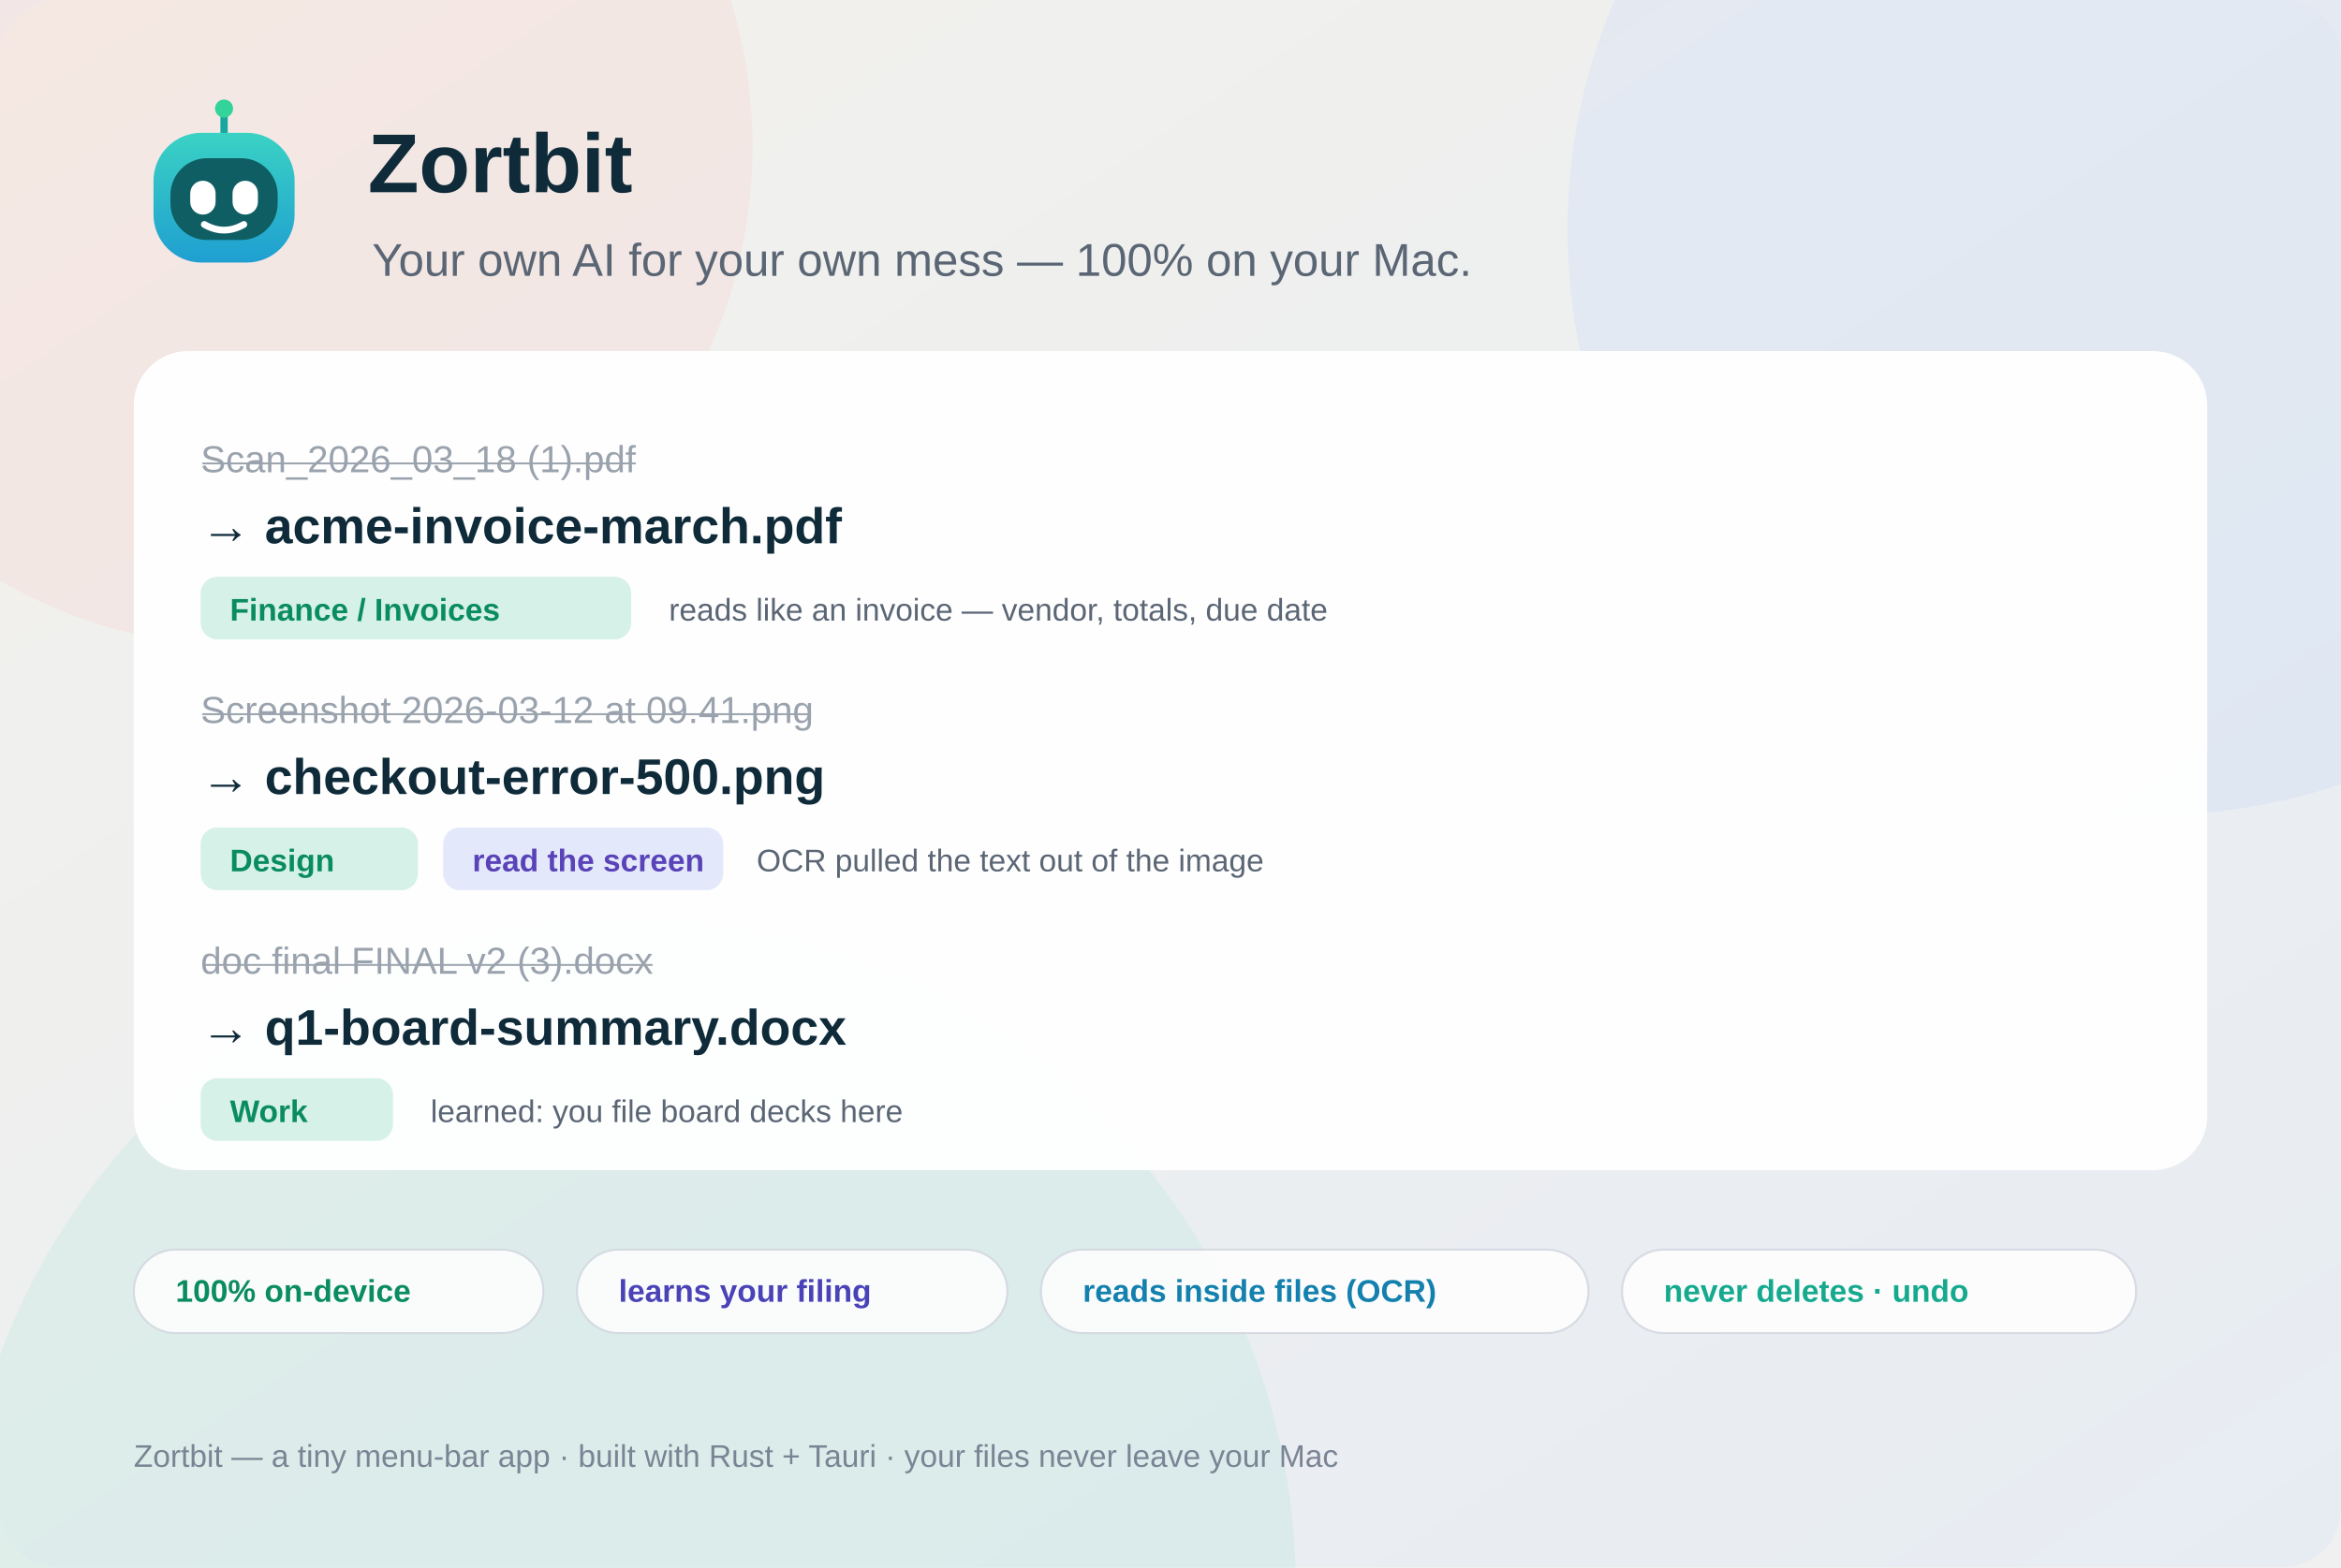
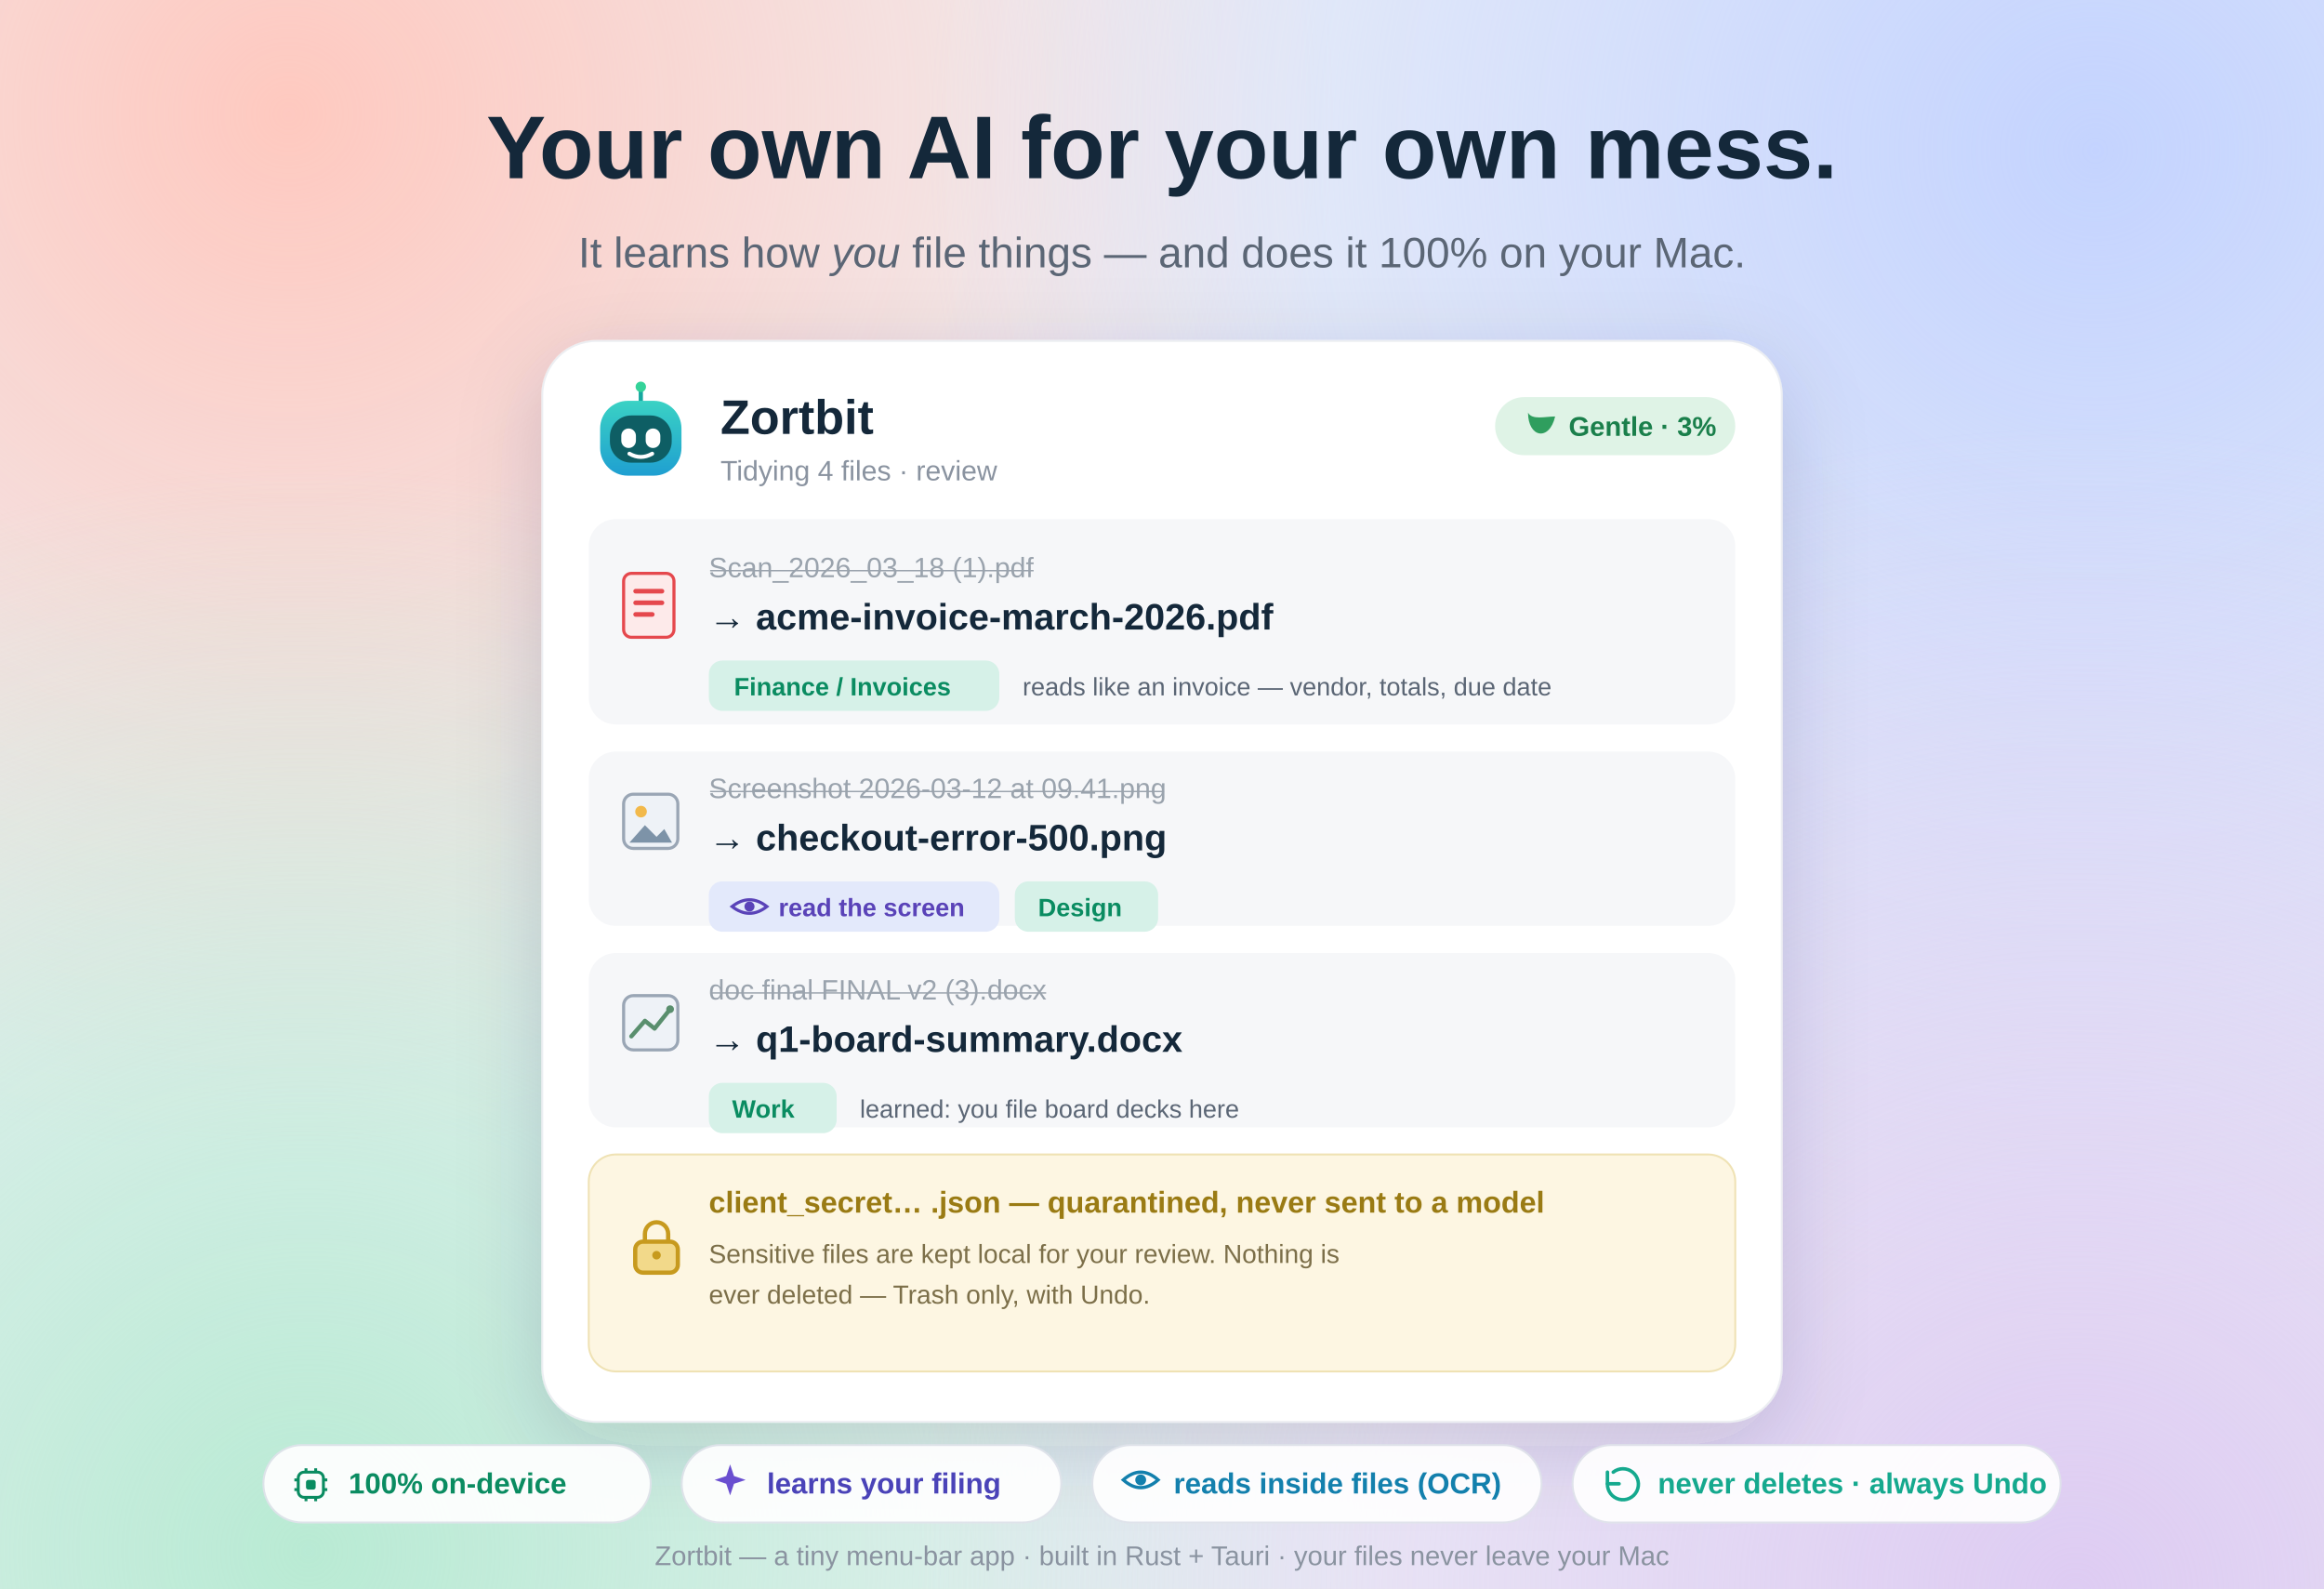
- <svg xmlns="http://www.w3.org/2000/svg" viewBox="0 0 1120 750" font-family="-apple-system, BlinkMacSystemFont, 'Helvetica Neue', Arial, sans-serif">
+ <svg xmlns="http://www.w3.org/2000/svg" viewBox="0 0 1200 820" font-family="-apple-system, BlinkMacSystemFont, 'Helvetica Neue', Arial, sans-serif">
  <defs>
-     <linearGradient id="bg" x1="0" y1="0" x2="1" y2="1">
-       <stop offset="0" stop-color="#f3f1ec" />
-       <stop offset="1" stop-color="#e7ecf3" />
-     </linearGradient>
    <linearGradient id="otto" x1="0" y1="0" x2="0" y2="1">
      <stop offset="0" stop-color="#3ad2c4" />
      <stop offset="1" stop-color="#1f9fd1" />
    </linearGradient>
+     <radialGradient id="b1" cx="50%" cy="50%" r="50%">
+       <stop offset="0" stop-color="#ffc7bd" stop-opacity="0.95" />
+       <stop offset="1" stop-color="#ffc7bd" stop-opacity="0" />
+     </radialGradient>
+     <radialGradient id="b2" cx="50%" cy="50%" r="50%">
+       <stop offset="0" stop-color="#c2d2ff" stop-opacity="0.95" />
+       <stop offset="1" stop-color="#c2d2ff" stop-opacity="0" />
+     </radialGradient>
+     <radialGradient id="b3" cx="50%" cy="50%" r="50%">
+       <stop offset="0" stop-color="#b6ead2" stop-opacity="0.95" />
+       <stop offset="1" stop-color="#b6ead2" stop-opacity="0" />
+     </radialGradient>
+     <radialGradient id="b4" cx="50%" cy="50%" r="50%">
+       <stop offset="0" stop-color="#dcc8f2" stop-opacity="0.9" />
+       <stop offset="1" stop-color="#dcc8f2" stop-opacity="0" />
+     </radialGradient>
+     <filter id="soft" x="-30%" y="-30%" width="160%" height="160%">
+       <feDropShadow dx="0" dy="12" stdDeviation="22" flood-color="#243049" flood-opacity="0.16" />
+     </filter>
  </defs>
-   <rect x="0" y="0" width="1120" height="750" rx="28" fill="url(#bg)" />
-   <circle cx="120" cy="70" r="240" fill="#ffb7b2" opacity="0.16" />
-   <circle cx="1030" cy="110" r="280" fill="#a7c4ff" opacity="0.16" />
-   <circle cx="300" cy="760" r="320" fill="#97e4cd" opacity="0.18" />
-   <g transform="translate(64,46) scale(1.35)">
+   <rect x="0" y="0" width="1200" height="820" fill="#eef1f6" />
+   <circle cx="150" cy="60" r="540" fill="url(#b1)" />
+   <circle cx="1080" cy="80" r="600" fill="url(#b2)" />
+   <circle cx="160" cy="800" r="560" fill="url(#b3)" />
+   <circle cx="1070" cy="820" r="600" fill="url(#b4)" />
+   <text x="600" y="92" text-anchor="middle" font-size="46" font-weight="700" fill="#14283a">Your own AI for your own mess.</text>
+   <text x="600" y="138" text-anchor="middle" font-size="22" fill="#5b6675">It learns how <tspan font-style="italic">you</tspan> file things — and does it 100% on your Mac.</text>
+   <rect x="280" y="176" width="640" height="558" rx="28" fill="#ffffff" stroke="#eceef2" stroke-width="1" filter="url(#soft)" />
+   <g transform="translate(304,196) scale(0.84)">
    <line x1="32" y1="13" x2="32" y2="6" stroke="#16a89f" stroke-width="2.6" stroke-linecap="round" />
    <circle cx="32" cy="4.4" r="3.2" fill="#34d399" />
    <rect x="7" y="13" width="50" height="46" rx="17" fill="url(#otto)" />
    <rect x="13" y="22" width="38" height="29" rx="13" fill="#0e5e64" />
    <rect x="20" y="30" width="9" height="12" rx="4.5" fill="#fff" />
    <rect x="35" y="30" width="9" height="12" rx="4.5" fill="#fff" />
    <path d="M25 45.5 Q32 49.5 39 45.5" fill="none" stroke="#fff" stroke-width="2.4" stroke-linecap="round" />
  </g>
-   <text x="176" y="92" font-size="40" font-weight="600" fill="#0f2b3a">Zortbit</text>
-   <text x="178" y="132" font-size="22" fill="#5b6675">Your own AI for your own mess — 100% on your Mac.</text>
-   <rect x="64" y="168" width="992" height="392" rx="26" fill="#ffffff" opacity="0.95" />
-   <text x="96" y="226" font-size="18" fill="#9aa3ad" text-decoration="line-through">Scan_2026_03_18 (1).pdf</text>
-   <text x="96" y="260" font-size="24" font-weight="600" fill="#0f2b3a">→  acme-invoice-march.pdf</text>
-   <rect x="96" y="276" width="206" height="30" rx="8" fill="#d6f1e8" />
-   <text x="110" y="297" font-size="15" font-weight="600" fill="#0a8c61">Finance / Invoices</text>
-   <text x="320" y="297" font-size="15" fill="#5b6675">reads like an invoice — vendor, totals, due date</text>
-   <text x="96" y="346" font-size="18" fill="#9aa3ad" text-decoration="line-through">Screenshot 2026-03-12 at 09.41.png</text>
-   <text x="96" y="380" font-size="24" font-weight="600" fill="#0f2b3a">→  checkout-error-500.png</text>
-   <rect x="96" y="396" width="104" height="30" rx="8" fill="#d6f1e8" />
-   <text x="110" y="417" font-size="15" font-weight="600" fill="#0a8c61">Design</text>
-   <rect x="212" y="396" width="134" height="30" rx="8" fill="#e3e9fb" />
-   <text x="226" y="417" font-size="15" font-weight="600" fill="#5a43b8">read the screen</text>
-   <text x="362" y="417" font-size="15" fill="#5b6675">OCR pulled the text out of the image</text>
-   <text x="96" y="466" font-size="18" fill="#9aa3ad" text-decoration="line-through">doc final FINAL v2 (3).docx</text>
-   <text x="96" y="500" font-size="24" font-weight="600" fill="#0f2b3a">→  q1-board-summary.docx</text>
-   <rect x="96" y="516" width="92" height="30" rx="8" fill="#d6f1e8" />
-   <text x="110" y="537" font-size="15" font-weight="600" fill="#0a8c61">Work</text>
-   <text x="206" y="537" font-size="15" fill="#5b6675">learned: you file board decks here</text>
+   <text x="372" y="224" font-size="25" font-weight="700" fill="#14283a">Zortbit</text>
+   <text x="372" y="248" font-size="14.5" fill="#8a93a0">Tidying 4 files · review</text>
+   <rect x="772" y="205" width="124" height="30" rx="15" fill="#dff3e6" />
+   <path d="M789 213 C789 226 800 228 803 215 C798 215 791 217 789 213 Z" fill="#2f9e5e" />
+   <text x="810" y="225" font-size="14" font-weight="600" fill="#1a7f4b">Gentle · 3%</text>
+   <rect x="304" y="268" width="592" height="106" rx="14" fill="#f6f7f9" />
+   <g transform="translate(322,296)">
+     <rect x="0" y="0" width="26" height="33" rx="4" fill="#fdeaea" stroke="#e5484d" stroke-width="1.6" />
+     <rect x="5" y="8" width="16" height="2.4" rx="1.2" fill="#e5484d" />
+     <rect x="5" y="14" width="16" height="2.4" rx="1.2" fill="#e5484d" />
+     <rect x="5" y="20" width="11" height="2.4" rx="1.2" fill="#e5484d" />
+   </g>
+   <text x="366" y="298" font-size="14.5" fill="#9aa3ad" text-decoration="line-through">Scan_2026_03_18 (1).pdf</text>
+   <text x="366" y="325" font-size="19" font-weight="600" fill="#14283a">→  acme-invoice-march-2026.pdf</text>
+   <rect x="366" y="341" width="150" height="26" rx="7" fill="#d6f1e8" />
+   <text x="379" y="359" font-size="13" font-weight="600" fill="#0a8c61">Finance / Invoices</text>
+   <text x="528" y="359" font-size="13" fill="#5b6675">reads like an invoice — vendor, totals, due date</text>
+   <rect x="304" y="388" width="592" height="90" rx="14" fill="#f6f7f9" />
+   <g transform="translate(322,410)">
+     <rect x="0" y="0" width="28" height="28" rx="5" fill="#eef2f7" stroke="#9aa6b5" stroke-width="1.6" />
+     <circle cx="9" cy="9" r="3" fill="#f2b94b" />
+     <path d="M3 25 L11 16 L17 22 L21 18 L25 25 Z" fill="#7d93a8" />
+   </g>
+   <text x="366" y="412" font-size="14.5" fill="#9aa3ad" text-decoration="line-through">Screenshot 2026-03-12 at 09.41.png</text>
+   <text x="366" y="439" font-size="19" font-weight="600" fill="#14283a">→  checkout-error-500.png</text>
+   <rect x="366" y="455" width="150" height="26" rx="7" fill="#e3e9fb" />
+   <g transform="translate(378,462)">
+     <path d="M0 6 Q9 -1 18 6 Q9 13 0 6 Z" fill="none" stroke="#5a43b8" stroke-width="1.6" />
+     <circle cx="9" cy="6" r="2.6" fill="#5a43b8" />
+   </g>
+   <text x="402" y="473" font-size="13" font-weight="600" fill="#5a43b8">read the screen</text>
+   <rect x="524" y="455" width="74" height="26" rx="7" fill="#d6f1e8" />
+   <text x="536" y="473" font-size="13" font-weight="600" fill="#0a8c61">Design</text>
+   <rect x="304" y="492" width="592" height="90" rx="14" fill="#f6f7f9" />
+   <g transform="translate(322,514)">
+     <rect x="0" y="0" width="28" height="28" rx="5" fill="#eef2f7" stroke="#9aa6b5" stroke-width="1.6" />
+     <polyline points="4,21 11,13 16,17 24,7" fill="none" stroke="#5a8f6e" stroke-width="2.2" stroke-linecap="round" stroke-linejoin="round" />
+     <circle cx="24" cy="7" r="2" fill="#5a8f6e" />
+   </g>
+   <text x="366" y="516" font-size="14.5" fill="#9aa3ad" text-decoration="line-through">doc final FINAL v2 (3).docx</text>
+   <text x="366" y="543" font-size="19" font-weight="600" fill="#14283a">→  q1-board-summary.docx</text>
+   <rect x="366" y="559" width="66" height="26" rx="7" fill="#d6f1e8" />
+   <text x="378" y="577" font-size="13" font-weight="600" fill="#0a8c61">Work</text>
+   <text x="444" y="577" font-size="13" fill="#5b6675">learned: you file board decks here</text>
+   <rect x="304" y="596" width="592" height="112" rx="14" fill="#fdf6e2" stroke="#efe2b4" stroke-width="1" />
+   <g transform="translate(326,628)" stroke="#c79a1e" stroke-width="2.2" fill="none">
+     <rect x="2" y="13" width="22" height="16" rx="4" fill="#f2d98a" />
+     <path d="M7 13 V9 a6 6 0 0 1 12 0 V13" />
+     <circle cx="13" cy="20" r="2.2" fill="#c79a1e" stroke="none" />
+   </g>
+   <text x="366" y="626" font-size="15.5" font-weight="700" fill="#9a7b14">client_secret… .json — quarantined, never sent to a model</text>
+   <text x="366" y="652" font-size="13.5" fill="#7c6f49">Sensitive files are kept local for your review. Nothing is</text>
+   <text x="366" y="673" font-size="13.5" fill="#7c6f49">ever deleted — Trash only, with Undo.</text>
  <g font-size="15" font-weight="600">
-     <rect x="64" y="598" width="196" height="40" rx="20" fill="#ffffff" opacity="0.85" stroke="#d3d8e0" />
-     <text x="84" y="623" fill="#0a8c61">100% on-device</text>
-     <rect x="276" y="598" width="206" height="40" rx="20" fill="#ffffff" opacity="0.85" stroke="#d3d8e0" />
-     <text x="296" y="623" fill="#4a43b8">learns your filing</text>
-     <rect x="498" y="598" width="262" height="40" rx="20" fill="#ffffff" opacity="0.85" stroke="#d3d8e0" />
-     <text x="518" y="623" fill="#1380ad">reads inside files (OCR)</text>
-     <rect x="776" y="598" width="246" height="40" rx="20" fill="#ffffff" opacity="0.85" stroke="#d3d8e0" />
-     <text x="796" y="623" fill="#15a98e">never deletes · undo</text>
+     <rect x="136" y="746" width="200" height="40" rx="20" fill="#ffffff" opacity="0.92" stroke="#dfe3ea" />
+     <g transform="translate(152,758)" stroke="#0a8c61" stroke-width="1.5" fill="none">
+       <rect x="2" y="2" width="13" height="13" rx="3" />
+       <rect x="6" y="6" width="5" height="5" rx="1.2" fill="#0a8c61" stroke="none" />
+       <line x1="0" y1="6" x2="2" y2="6" />
+       <line x1="0" y1="11" x2="2" y2="11" />
+       <line x1="15" y1="6" x2="17" y2="6" />
+       <line x1="15" y1="11" x2="17" y2="11" />
+       <line x1="6" y1="0" x2="6" y2="2" />
+       <line x1="11" y1="0" x2="11" y2="2" />
+       <line x1="6" y1="15" x2="6" y2="17" />
+       <line x1="11" y1="15" x2="11" y2="17" />
+     </g>
+     <text x="180" y="771" fill="#0a8c61">100% on-device</text>
+     <rect x="352" y="746" width="196" height="40" rx="20" fill="#ffffff" opacity="0.92" stroke="#dfe3ea" />
+     <path d="M377 756 L379 762 L385 764 L379 766 L377 772 L375 766 L369 764 L375 762 Z" fill="#6a4fd0" />
+     <text x="396" y="771" fill="#4a43b8">learns your filing</text>
+     <rect x="564" y="746" width="232" height="40" rx="20" fill="#ffffff" opacity="0.92" stroke="#dfe3ea" />
+     <g transform="translate(580,758)">
+       <path d="M0 6 Q9 -2 18 6 Q9 14 0 6 Z" fill="none" stroke="#1380ad" stroke-width="1.7" />
+       <circle cx="9" cy="6" r="2.8" fill="#1380ad" />
+     </g>
+     <text x="606" y="771" fill="#1380ad">reads inside files (OCR)</text>
+     <rect x="812" y="746" width="252" height="40" rx="20" fill="#ffffff" opacity="0.92" stroke="#dfe3ea" />
+     <g transform="translate(828,756)" fill="none" stroke="#15a98e" stroke-width="1.8" stroke-linecap="round" stroke-linejoin="round">
+       <path d="M2 4 L2 10 L8 10" />
+       <path d="M2 10 a8 8 0 1 0 3 -6" />
+     </g>
+     <text x="856" y="771" fill="#15a98e">never deletes · always Undo</text>
  </g>
-   <text x="64" y="702" font-size="15" fill="#7a8494">Zortbit — a tiny menu-bar app · built with Rust + Tauri · your files never leave your Mac</text>
+   <text x="600" y="808" text-anchor="middle" font-size="14" fill="#8a93a0">Zortbit — a tiny menu-bar app · built in Rust + Tauri · your files never leave your Mac</text>
</svg>
